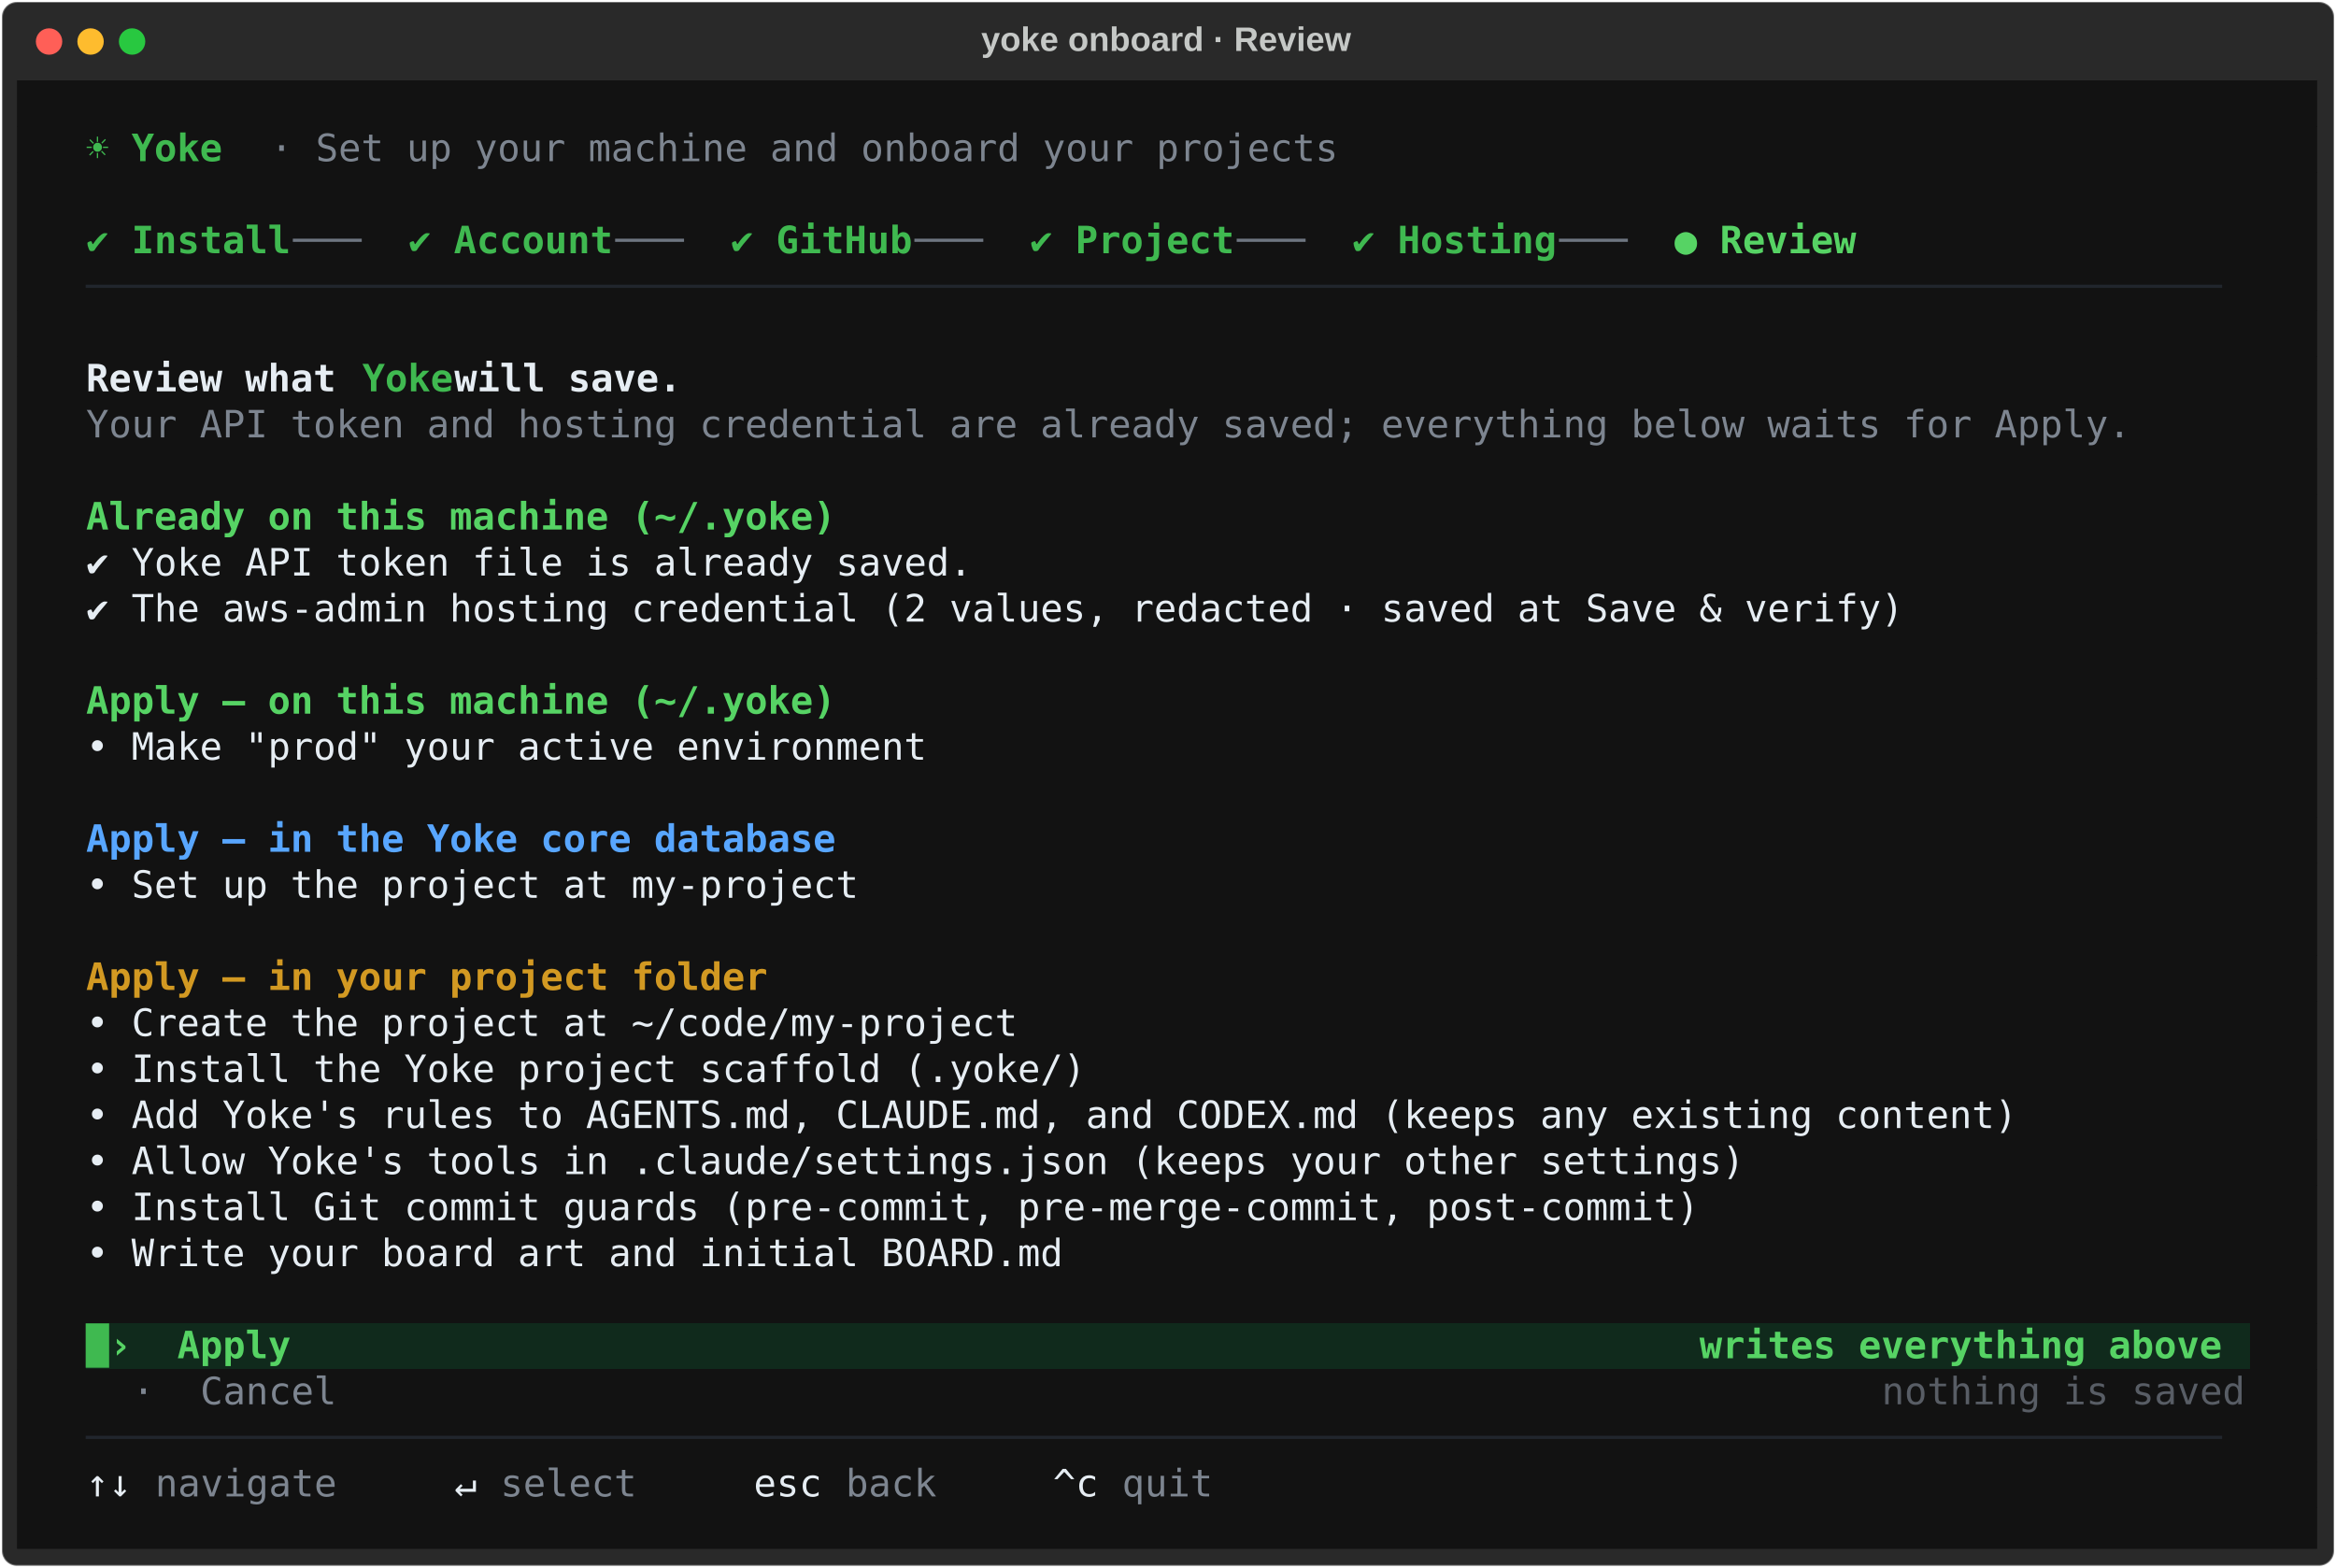
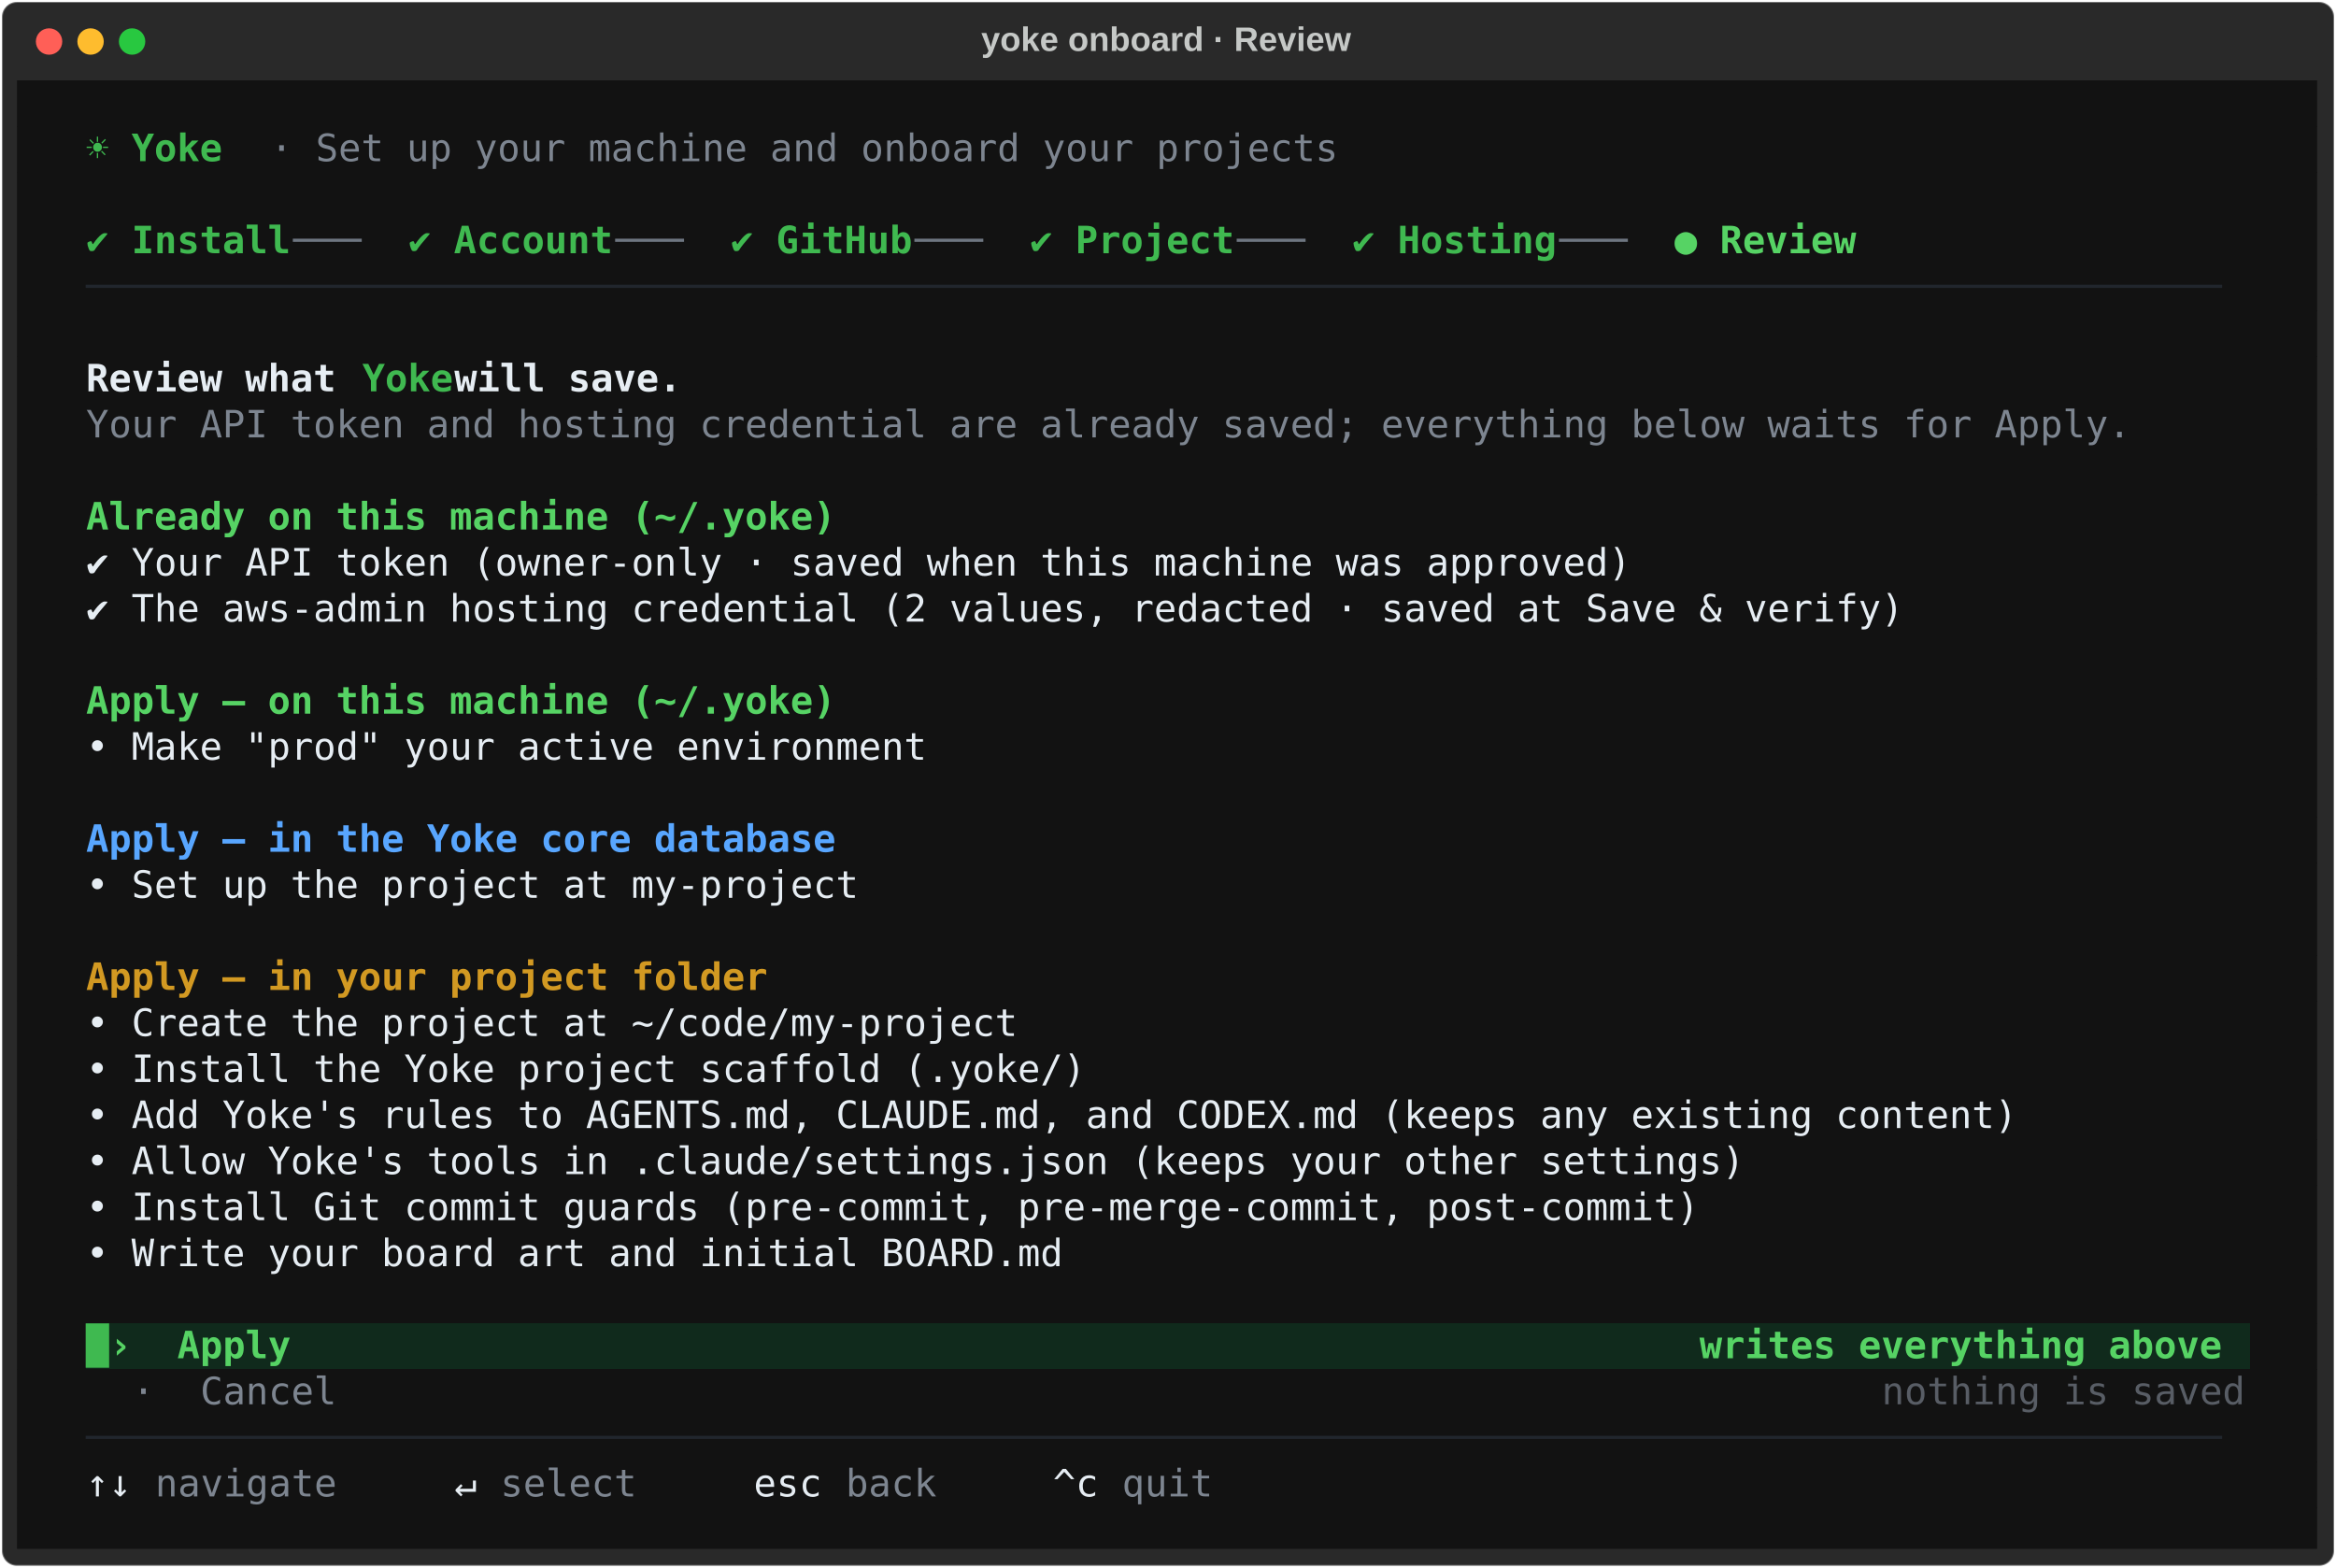
<svg xmlns="http://www.w3.org/2000/svg" class="rich-terminal" viewBox="0 0 1238 830.8">
  <style>

    @font-face {
        font-family: "Fira Code";
        src: local("FiraCode-Regular"),
                url("https://cdnjs.cloudflare.com/ajax/libs/firacode/{{VERSION}}/woff2/FiraCode-Regular.woff2") format("woff2"),
                url("https://cdnjs.cloudflare.com/ajax/libs/firacode/{{VERSION}}/woff/FiraCode-Regular.woff") format("woff");
        font-style: normal;
        font-weight: 400;
    }
    @font-face {
        font-family: "Fira Code";
        src: local("FiraCode-Bold"),
                url("https://cdnjs.cloudflare.com/ajax/libs/firacode/{{VERSION}}/woff2/FiraCode-Bold.woff2") format("woff2"),
                url("https://cdnjs.cloudflare.com/ajax/libs/firacode/{{VERSION}}/woff/FiraCode-Bold.woff") format("woff");
        font-style: bold;
        font-weight: 700;
    }

    .terminal-YOKE-matrix {
        font-family: Fira Code, monospace;
        font-size: 20px;
        line-height: 24.4px;
        font-variant-east-asian: full-width;
    }

    .terminal-YOKE-title {
        font-size: 18px;
        font-weight: bold;
        font-family: arial;
    }

.terminal-YOKE-r2 { fill: #3fb950;font-weight: bold }
.terminal-YOKE-r3 { fill: #e6edf3 }
.terminal-YOKE-r4 { fill: #7d8590 }
.terminal-YOKE-r5 { fill: #6e7681 }
.terminal-YOKE-r6 { fill: #56d364;font-weight: bold }
.terminal-YOKE-r7 { fill: #21262d }
.terminal-YOKE-r8 { fill: #e6edf3;font-weight: bold }
.terminal-YOKE-r9 { fill: #58a6ff;font-weight: bold }
.terminal-YOKE-r10 { fill: #d29922;font-weight: bold }
.terminal-YOKE-r11 { fill: #3fb950 }
.terminal-YOKE-r13 { fill: #585d65 }
    </style>
  <defs>
    <clipPath id="terminal-YOKE-clip-terminal">
      <rect x="0" y="0" width="1219.0" height="779.8" />
    </clipPath>
    <clipPath id="terminal-YOKE-line-0">
      <rect x="0" y="1.5" width="1220" height="24.65" />
    </clipPath>
    <clipPath id="terminal-YOKE-line-1">
      <rect x="0" y="25.9" width="1220" height="24.65" />
    </clipPath>
    <clipPath id="terminal-YOKE-line-2">
      <rect x="0" y="50.3" width="1220" height="24.65" />
    </clipPath>
    <clipPath id="terminal-YOKE-line-3">
      <rect x="0" y="74.7" width="1220" height="24.65" />
    </clipPath>
    <clipPath id="terminal-YOKE-line-4">
      <rect x="0" y="99.1" width="1220" height="24.65" />
    </clipPath>
    <clipPath id="terminal-YOKE-line-5">
      <rect x="0" y="123.5" width="1220" height="24.65" />
    </clipPath>
    <clipPath id="terminal-YOKE-line-6">
      <rect x="0" y="147.9" width="1220" height="24.65" />
    </clipPath>
    <clipPath id="terminal-YOKE-line-7">
      <rect x="0" y="172.3" width="1220" height="24.65" />
    </clipPath>
    <clipPath id="terminal-YOKE-line-8">
      <rect x="0" y="196.7" width="1220" height="24.65" />
    </clipPath>
    <clipPath id="terminal-YOKE-line-9">
      <rect x="0" y="221.1" width="1220" height="24.65" />
    </clipPath>
    <clipPath id="terminal-YOKE-line-10">
      <rect x="0" y="245.5" width="1220" height="24.65" />
    </clipPath>
    <clipPath id="terminal-YOKE-line-11">
      <rect x="0" y="269.9" width="1220" height="24.65" />
    </clipPath>
    <clipPath id="terminal-YOKE-line-12">
      <rect x="0" y="294.3" width="1220" height="24.65" />
    </clipPath>
    <clipPath id="terminal-YOKE-line-13">
      <rect x="0" y="318.7" width="1220" height="24.65" />
    </clipPath>
    <clipPath id="terminal-YOKE-line-14">
      <rect x="0" y="343.1" width="1220" height="24.65" />
    </clipPath>
    <clipPath id="terminal-YOKE-line-15">
      <rect x="0" y="367.5" width="1220" height="24.65" />
    </clipPath>
    <clipPath id="terminal-YOKE-line-16">
      <rect x="0" y="391.9" width="1220" height="24.65" />
    </clipPath>
    <clipPath id="terminal-YOKE-line-17">
      <rect x="0" y="416.3" width="1220" height="24.65" />
    </clipPath>
    <clipPath id="terminal-YOKE-line-18">
      <rect x="0" y="440.7" width="1220" height="24.65" />
    </clipPath>
    <clipPath id="terminal-YOKE-line-19">
      <rect x="0" y="465.1" width="1220" height="24.65" />
    </clipPath>
    <clipPath id="terminal-YOKE-line-20">
      <rect x="0" y="489.5" width="1220" height="24.65" />
    </clipPath>
    <clipPath id="terminal-YOKE-line-21">
      <rect x="0" y="513.9" width="1220" height="24.65" />
    </clipPath>
    <clipPath id="terminal-YOKE-line-22">
      <rect x="0" y="538.3" width="1220" height="24.65" />
    </clipPath>
    <clipPath id="terminal-YOKE-line-23">
      <rect x="0" y="562.7" width="1220" height="24.65" />
    </clipPath>
    <clipPath id="terminal-YOKE-line-24">
      <rect x="0" y="587.1" width="1220" height="24.65" />
    </clipPath>
    <clipPath id="terminal-YOKE-line-25">
      <rect x="0" y="611.5" width="1220" height="24.65" />
    </clipPath>
    <clipPath id="terminal-YOKE-line-26">
      <rect x="0" y="635.9" width="1220" height="24.65" />
    </clipPath>
    <clipPath id="terminal-YOKE-line-27">
      <rect x="0" y="660.3" width="1220" height="24.65" />
    </clipPath>
    <clipPath id="terminal-YOKE-line-28">
      <rect x="0" y="684.7" width="1220" height="24.65" />
    </clipPath>
    <clipPath id="terminal-YOKE-line-29">
      <rect x="0" y="709.1" width="1220" height="24.65" />
    </clipPath>
    <clipPath id="terminal-YOKE-line-30">
      <rect x="0" y="733.5" width="1220" height="24.65" />
    </clipPath>
  </defs>
  <rect fill="#292929" stroke="rgba(255,255,255,0.35)" stroke-width="1" x="1" y="1" width="1236" height="828.8" rx="8" />
  <text class="terminal-YOKE-title" fill="#c5c8c6" text-anchor="middle" x="618" y="27">yoke onboard · Review</text>
  <g transform="translate(26,22)">
    <circle cx="0" cy="0" r="7" fill="#ff5f57" />
    <circle cx="22" cy="0" r="7" fill="#febc2e" />
    <circle cx="44" cy="0" r="7" fill="#28c840" />
  </g>
  <g transform="translate(9, 41)" clip-path="url(#terminal-YOKE-clip-terminal)">
    <rect fill="#121212" x="0" y="1.5" width="1220" height="24.65" shape-rendering="crispEdges" />
    <rect fill="#121212" x="0" y="25.9" width="36.6" height="24.65" shape-rendering="crispEdges" />
    <rect fill="#121212" x="36.6" y="25.9" width="73.2" height="24.65" shape-rendering="crispEdges" />
    <rect fill="#121212" x="109.8" y="25.9" width="24.4" height="24.65" shape-rendering="crispEdges" />
    <rect fill="#121212" x="134.2" y="25.9" width="573.4" height="24.65" shape-rendering="crispEdges" />
    <rect fill="#121212" x="707.6" y="25.9" width="512.4" height="24.65" shape-rendering="crispEdges" />
    <rect fill="#121212" x="0" y="50.3" width="1220" height="24.65" shape-rendering="crispEdges" />
    <rect fill="#121212" x="0" y="74.7" width="36.6" height="24.65" shape-rendering="crispEdges" />
    <rect fill="#121212" x="36.6" y="74.7" width="109.8" height="24.65" shape-rendering="crispEdges" />
    <rect fill="#121212" x="146.4" y="74.7" width="61" height="24.65" shape-rendering="crispEdges" />
    <rect fill="#121212" x="207.4" y="74.7" width="109.8" height="24.65" shape-rendering="crispEdges" />
    <rect fill="#121212" x="317.2" y="74.7" width="61" height="24.65" shape-rendering="crispEdges" />
    <rect fill="#121212" x="378.2" y="74.7" width="97.6" height="24.65" shape-rendering="crispEdges" />
    <rect fill="#121212" x="475.8" y="74.7" width="61" height="24.65" shape-rendering="crispEdges" />
    <rect fill="#121212" x="536.8" y="74.7" width="109.8" height="24.65" shape-rendering="crispEdges" />
    <rect fill="#121212" x="646.6" y="74.7" width="61" height="24.65" shape-rendering="crispEdges" />
    <rect fill="#121212" x="707.6" y="74.7" width="109.8" height="24.65" shape-rendering="crispEdges" />
    <rect fill="#121212" x="817.4" y="74.7" width="61" height="24.65" shape-rendering="crispEdges" />
    <rect fill="#121212" x="878.4" y="74.7" width="97.6" height="24.65" shape-rendering="crispEdges" />
    <rect fill="#121212" x="976" y="74.7" width="244" height="24.65" shape-rendering="crispEdges" />
    <rect fill="#121212" x="0" y="99.1" width="36.6" height="24.65" shape-rendering="crispEdges" />
    <rect fill="#121212" x="36.6" y="99.1" width="1146.8" height="24.65" shape-rendering="crispEdges" />
    <rect fill="#121212" x="1183.4" y="99.1" width="36.6" height="24.65" shape-rendering="crispEdges" />
    <rect fill="#121212" x="0" y="123.5" width="1220" height="24.65" shape-rendering="crispEdges" />
    <rect fill="#121212" x="0" y="147.9" width="36.6" height="24.65" shape-rendering="crispEdges" />
    <rect fill="#121212" x="36.6" y="147.9" width="146.4" height="24.65" shape-rendering="crispEdges" />
    <rect fill="#121212" x="183" y="147.9" width="48.8" height="24.65" shape-rendering="crispEdges" />
    <rect fill="#121212" x="231.8" y="147.9" width="134.2" height="24.65" shape-rendering="crispEdges" />
    <rect fill="#121212" x="366" y="147.9" width="854" height="24.65" shape-rendering="crispEdges" />
    <rect fill="#121212" x="0" y="172.3" width="36.6" height="24.65" shape-rendering="crispEdges" />
    <rect fill="#121212" x="36.6" y="172.3" width="1098" height="24.65" shape-rendering="crispEdges" />
    <rect fill="#121212" x="1134.6" y="172.3" width="48.8" height="24.65" shape-rendering="crispEdges" />
    <rect fill="#121212" x="1183.4" y="172.3" width="36.6" height="24.65" shape-rendering="crispEdges" />
    <rect fill="#121212" x="0" y="196.7" width="36.6" height="24.65" shape-rendering="crispEdges" />
    <rect fill="#121212" x="36.6" y="196.7" width="1183.4" height="24.65" shape-rendering="crispEdges" />
    <rect fill="#121212" x="0" y="221.1" width="36.6" height="24.65" shape-rendering="crispEdges" />
    <rect fill="#121212" x="36.6" y="221.1" width="402.6" height="24.65" shape-rendering="crispEdges" />
    <rect fill="#121212" x="439.2" y="221.1" width="780.8" height="24.65" shape-rendering="crispEdges" />
    <rect fill="#121212" x="0" y="245.5" width="36.6" height="24.65" shape-rendering="crispEdges" />
-     <rect fill="#121212" x="36.6" y="245.5" width="500.2" height="24.65" shape-rendering="crispEdges" />
-     <rect fill="#121212" x="536.8" y="245.5" width="683.2" height="24.65" shape-rendering="crispEdges" />
+     <rect fill="#121212" x="36.6" y="245.5" width="854" height="24.65" shape-rendering="crispEdges" />
+     <rect fill="#121212" x="890.6" y="245.5" width="329.4" height="24.65" shape-rendering="crispEdges" />
    <rect fill="#121212" x="0" y="269.9" width="36.6" height="24.65" shape-rendering="crispEdges" />
    <rect fill="#121212" x="36.6" y="269.9" width="1000.4" height="24.65" shape-rendering="crispEdges" />
    <rect fill="#121212" x="1037" y="269.9" width="183" height="24.65" shape-rendering="crispEdges" />
    <rect fill="#121212" x="0" y="294.3" width="36.6" height="24.65" shape-rendering="crispEdges" />
    <rect fill="#121212" x="36.6" y="294.3" width="1183.4" height="24.65" shape-rendering="crispEdges" />
    <rect fill="#121212" x="0" y="318.7" width="36.6" height="24.65" shape-rendering="crispEdges" />
    <rect fill="#121212" x="36.6" y="318.7" width="402.6" height="24.65" shape-rendering="crispEdges" />
    <rect fill="#121212" x="439.2" y="318.7" width="780.8" height="24.65" shape-rendering="crispEdges" />
    <rect fill="#121212" x="0" y="343.1" width="36.6" height="24.65" shape-rendering="crispEdges" />
    <rect fill="#121212" x="36.6" y="343.1" width="475.8" height="24.65" shape-rendering="crispEdges" />
    <rect fill="#121212" x="512.4" y="343.1" width="707.6" height="24.65" shape-rendering="crispEdges" />
    <rect fill="#121212" x="0" y="367.5" width="36.6" height="24.65" shape-rendering="crispEdges" />
    <rect fill="#121212" x="36.6" y="367.5" width="1183.4" height="24.65" shape-rendering="crispEdges" />
    <rect fill="#121212" x="0" y="391.9" width="36.6" height="24.65" shape-rendering="crispEdges" />
    <rect fill="#121212" x="36.6" y="391.9" width="402.6" height="24.65" shape-rendering="crispEdges" />
    <rect fill="#121212" x="439.2" y="391.9" width="780.8" height="24.65" shape-rendering="crispEdges" />
    <rect fill="#121212" x="0" y="416.3" width="36.6" height="24.65" shape-rendering="crispEdges" />
    <rect fill="#121212" x="36.6" y="416.3" width="439.2" height="24.65" shape-rendering="crispEdges" />
    <rect fill="#121212" x="475.8" y="416.3" width="744.2" height="24.65" shape-rendering="crispEdges" />
    <rect fill="#121212" x="0" y="440.7" width="36.6" height="24.65" shape-rendering="crispEdges" />
    <rect fill="#121212" x="36.6" y="440.7" width="1183.4" height="24.65" shape-rendering="crispEdges" />
    <rect fill="#121212" x="0" y="465.1" width="36.6" height="24.65" shape-rendering="crispEdges" />
    <rect fill="#121212" x="36.6" y="465.1" width="366" height="24.65" shape-rendering="crispEdges" />
    <rect fill="#121212" x="402.6" y="465.1" width="817.4" height="24.65" shape-rendering="crispEdges" />
    <rect fill="#121212" x="0" y="489.5" width="36.6" height="24.65" shape-rendering="crispEdges" />
    <rect fill="#121212" x="36.6" y="489.5" width="524.6" height="24.65" shape-rendering="crispEdges" />
    <rect fill="#121212" x="561.2" y="489.5" width="658.8" height="24.65" shape-rendering="crispEdges" />
    <rect fill="#121212" x="0" y="513.9" width="36.6" height="24.65" shape-rendering="crispEdges" />
    <rect fill="#121212" x="36.6" y="513.9" width="561.2" height="24.65" shape-rendering="crispEdges" />
    <rect fill="#121212" x="597.8" y="513.9" width="622.2" height="24.65" shape-rendering="crispEdges" />
    <rect fill="#121212" x="0" y="538.3" width="36.6" height="24.65" shape-rendering="crispEdges" />
    <rect fill="#121212" x="36.6" y="538.3" width="1061.4" height="24.65" shape-rendering="crispEdges" />
    <rect fill="#121212" x="1098" y="538.3" width="122" height="24.65" shape-rendering="crispEdges" />
    <rect fill="#121212" x="0" y="562.7" width="36.6" height="24.65" shape-rendering="crispEdges" />
    <rect fill="#121212" x="36.6" y="562.7" width="915" height="24.65" shape-rendering="crispEdges" />
    <rect fill="#121212" x="951.6" y="562.7" width="268.4" height="24.65" shape-rendering="crispEdges" />
    <rect fill="#121212" x="0" y="587.1" width="36.6" height="24.65" shape-rendering="crispEdges" />
    <rect fill="#121212" x="36.6" y="587.1" width="890.6" height="24.65" shape-rendering="crispEdges" />
    <rect fill="#121212" x="927.2" y="587.1" width="292.8" height="24.65" shape-rendering="crispEdges" />
    <rect fill="#121212" x="0" y="611.5" width="36.6" height="24.65" shape-rendering="crispEdges" />
    <rect fill="#121212" x="36.6" y="611.5" width="549" height="24.65" shape-rendering="crispEdges" />
    <rect fill="#121212" x="585.6" y="611.5" width="634.4" height="24.65" shape-rendering="crispEdges" />
    <rect fill="#121212" x="0" y="635.9" width="36.6" height="24.65" shape-rendering="crispEdges" />
    <rect fill="#121212" x="36.6" y="635.9" width="0" height="24.65" shape-rendering="crispEdges" />
    <rect fill="#121212" x="36.6" y="635.9" width="1183.4" height="24.65" shape-rendering="crispEdges" />
    <rect fill="#121212" x="0" y="660.3" width="36.6" height="24.65" shape-rendering="crispEdges" />
    <rect fill="#102a1c" x="36.6" y="660.3" width="12.2" height="24.65" shape-rendering="crispEdges" />
    <rect fill="#102a1c" x="48.8" y="660.3" width="1134.6" height="24.65" shape-rendering="crispEdges" />
    <rect fill="#121212" x="1183.4" y="660.3" width="36.6" height="24.65" shape-rendering="crispEdges" />
    <rect fill="#121212" x="0" y="684.7" width="36.6" height="24.65" shape-rendering="crispEdges" />
    <rect fill="#121212" x="36.6" y="684.7" width="12.2" height="24.65" shape-rendering="crispEdges" />
    <rect fill="#121212" x="48.8" y="684.7" width="12.2" height="24.65" shape-rendering="crispEdges" />
    <rect fill="#121212" x="61" y="684.7" width="927.2" height="24.65" shape-rendering="crispEdges" />
    <rect fill="#121212" x="988.2" y="684.7" width="195.2" height="24.65" shape-rendering="crispEdges" />
    <rect fill="#121212" x="1183.4" y="684.7" width="36.6" height="24.65" shape-rendering="crispEdges" />
    <rect fill="#121212" x="0" y="709.1" width="36.6" height="24.65" shape-rendering="crispEdges" />
    <rect fill="#121212" x="36.6" y="709.1" width="1146.8" height="24.65" shape-rendering="crispEdges" />
    <rect fill="#121212" x="1183.4" y="709.1" width="36.6" height="24.65" shape-rendering="crispEdges" />
    <rect fill="#121212" x="0" y="733.5" width="36.6" height="24.65" shape-rendering="crispEdges" />
    <rect fill="#121212" x="36.6" y="733.5" width="24.4" height="24.65" shape-rendering="crispEdges" />
    <rect fill="#121212" x="61" y="733.5" width="12.2" height="24.65" shape-rendering="crispEdges" />
    <rect fill="#121212" x="73.2" y="733.5" width="97.6" height="24.65" shape-rendering="crispEdges" />
    <rect fill="#121212" x="170.8" y="733.5" width="61" height="24.65" shape-rendering="crispEdges" />
    <rect fill="#121212" x="231.8" y="733.5" width="12.2" height="24.65" shape-rendering="crispEdges" />
    <rect fill="#121212" x="244" y="733.5" width="12.2" height="24.65" shape-rendering="crispEdges" />
    <rect fill="#121212" x="256.2" y="733.5" width="73.2" height="24.65" shape-rendering="crispEdges" />
    <rect fill="#121212" x="329.4" y="733.5" width="61" height="24.65" shape-rendering="crispEdges" />
    <rect fill="#121212" x="390.4" y="733.5" width="36.6" height="24.65" shape-rendering="crispEdges" />
    <rect fill="#121212" x="427" y="733.5" width="12.2" height="24.65" shape-rendering="crispEdges" />
    <rect fill="#121212" x="439.2" y="733.5" width="48.8" height="24.65" shape-rendering="crispEdges" />
    <rect fill="#121212" x="488" y="733.5" width="61" height="24.65" shape-rendering="crispEdges" />
    <rect fill="#121212" x="549" y="733.5" width="24.4" height="24.65" shape-rendering="crispEdges" />
    <rect fill="#121212" x="573.4" y="733.5" width="12.2" height="24.65" shape-rendering="crispEdges" />
    <rect fill="#121212" x="585.6" y="733.5" width="48.8" height="24.65" shape-rendering="crispEdges" />
    <rect fill="#121212" x="634.4" y="733.5" width="585.6" height="24.65" shape-rendering="crispEdges" />
    <rect fill="#121212" x="0" y="757.9" width="1220" height="24.65" shape-rendering="crispEdges" />
    <g class="terminal-YOKE-matrix">
      <text class="terminal-YOKE-r2" x="36.6" y="44.4" textLength="73.2" clip-path="url(#terminal-YOKE-line-1)">☀ Yoke</text>
      <text class="terminal-YOKE-r4" x="134.2" y="44.4" textLength="573.4" clip-path="url(#terminal-YOKE-line-1)">· Set up your machine and onboard your projects</text>
      <text class="terminal-YOKE-r2" x="36.6" y="93.2" textLength="109.8" clip-path="url(#terminal-YOKE-line-3)">✔ Install</text>
      <text class="terminal-YOKE-r5" x="146.4" y="93.2" textLength="61" clip-path="url(#terminal-YOKE-line-3)"> ─── </text>
      <text class="terminal-YOKE-r2" x="207.4" y="93.2" textLength="109.8" clip-path="url(#terminal-YOKE-line-3)">✔ Account</text>
      <text class="terminal-YOKE-r5" x="317.2" y="93.2" textLength="61" clip-path="url(#terminal-YOKE-line-3)"> ─── </text>
      <text class="terminal-YOKE-r2" x="378.2" y="93.2" textLength="97.6" clip-path="url(#terminal-YOKE-line-3)">✔ GitHub</text>
      <text class="terminal-YOKE-r5" x="475.8" y="93.2" textLength="61" clip-path="url(#terminal-YOKE-line-3)"> ─── </text>
      <text class="terminal-YOKE-r2" x="536.8" y="93.2" textLength="109.8" clip-path="url(#terminal-YOKE-line-3)">✔ Project</text>
      <text class="terminal-YOKE-r5" x="646.6" y="93.2" textLength="61" clip-path="url(#terminal-YOKE-line-3)"> ─── </text>
      <text class="terminal-YOKE-r2" x="707.6" y="93.2" textLength="109.8" clip-path="url(#terminal-YOKE-line-3)">✔ Hosting</text>
      <text class="terminal-YOKE-r5" x="817.4" y="93.2" textLength="61" clip-path="url(#terminal-YOKE-line-3)"> ─── </text>
      <text class="terminal-YOKE-r6" x="878.4" y="93.2" textLength="97.6" clip-path="url(#terminal-YOKE-line-3)">● Review</text>
      <text class="terminal-YOKE-r7" x="36.6" y="117.6" textLength="1146.8" clip-path="url(#terminal-YOKE-line-4)">──────────────────────────────────────────────────────────────────────────────────────────────</text>
      <text class="terminal-YOKE-r8" x="36.6" y="166.4" textLength="146.4" clip-path="url(#terminal-YOKE-line-6)">Review what </text>
      <text class="terminal-YOKE-r2" x="183" y="166.4" textLength="48.8" clip-path="url(#terminal-YOKE-line-6)">Yoke</text>
      <text class="terminal-YOKE-r8" x="231.8" y="166.4" textLength="134.2" clip-path="url(#terminal-YOKE-line-6)"> will save.</text>
      <text class="terminal-YOKE-r4" x="36.6" y="190.8" textLength="1098" clip-path="url(#terminal-YOKE-line-7)">Your API token and hosting credential are already saved; everything below waits for Apply.</text>
      <text class="terminal-YOKE-r6" x="36.6" y="239.6" textLength="402.6" clip-path="url(#terminal-YOKE-line-9)">Already on this machine (~/.yoke)</text>
-       <text class="terminal-YOKE-r3" x="36.6" y="264" textLength="500.2" clip-path="url(#terminal-YOKE-line-10)">  ✔ Yoke API token file is already saved.</text>
+       <text class="terminal-YOKE-r3" x="36.6" y="264" textLength="854" clip-path="url(#terminal-YOKE-line-10)">  ✔ Your API token (owner-only · saved when this machine was approved)</text>
      <text class="terminal-YOKE-r3" x="36.6" y="288.4" textLength="1000.4" clip-path="url(#terminal-YOKE-line-11)">  ✔ The aws-admin hosting credential (2 values, redacted · saved at Save &amp; verify)</text>
      <text class="terminal-YOKE-r6" x="36.6" y="337.2" textLength="402.6" clip-path="url(#terminal-YOKE-line-13)">Apply — on this machine (~/.yoke)</text>
      <text class="terminal-YOKE-r3" x="36.6" y="361.6" textLength="475.8" clip-path="url(#terminal-YOKE-line-14)">  • Make "prod" your active environment</text>
      <text class="terminal-YOKE-r9" x="36.6" y="410.4" textLength="402.6" clip-path="url(#terminal-YOKE-line-16)">Apply — in the Yoke core database</text>
      <text class="terminal-YOKE-r3" x="36.6" y="434.8" textLength="439.2" clip-path="url(#terminal-YOKE-line-17)">  • Set up the project at my-project</text>
      <text class="terminal-YOKE-r10" x="36.6" y="483.6" textLength="366" clip-path="url(#terminal-YOKE-line-19)">Apply — in your project folder</text>
      <text class="terminal-YOKE-r3" x="36.6" y="508" textLength="524.6" clip-path="url(#terminal-YOKE-line-20)">  • Create the project at ~/code/my-project</text>
      <text class="terminal-YOKE-r3" x="36.6" y="532.4" textLength="561.2" clip-path="url(#terminal-YOKE-line-21)">  • Install the Yoke project scaffold (.yoke/)</text>
      <text class="terminal-YOKE-r3" x="36.6" y="556.8" textLength="1061.4" clip-path="url(#terminal-YOKE-line-22)">  • Add Yoke's rules to AGENTS.md, CLAUDE.md, and CODEX.md (keeps any existing content)</text>
      <text class="terminal-YOKE-r3" x="36.6" y="581.2" textLength="915" clip-path="url(#terminal-YOKE-line-23)">  • Allow Yoke's tools in .claude/settings.json (keeps your other settings)</text>
      <text class="terminal-YOKE-r3" x="36.6" y="605.6" textLength="890.6" clip-path="url(#terminal-YOKE-line-24)">  • Install Git commit guards (pre-commit, pre-merge-commit, post-commit)</text>
      <text class="terminal-YOKE-r3" x="36.6" y="630" textLength="549" clip-path="url(#terminal-YOKE-line-25)">  • Write your board art and initial BOARD.md</text>
      <text class="terminal-YOKE-r11" x="36.6" y="678.8" textLength="12.2" clip-path="url(#terminal-YOKE-line-27)">█</text>
      <text class="terminal-YOKE-r6" x="48.8" y="678.8" textLength="1134.6" clip-path="url(#terminal-YOKE-line-27)">›  Apply                                                              writes everything above</text>
      <text class="terminal-YOKE-r4" x="61" y="703.2" textLength="927.2" clip-path="url(#terminal-YOKE-line-28)">·  Cancel                                                                   </text>
      <text class="terminal-YOKE-r13" x="988.2" y="703.2" textLength="195.2" clip-path="url(#terminal-YOKE-line-28)">nothing is saved</text>
      <text class="terminal-YOKE-r7" x="36.6" y="727.6" textLength="1146.8" clip-path="url(#terminal-YOKE-line-29)">──────────────────────────────────────────────────────────────────────────────────────────────</text>
      <text class="terminal-YOKE-r3" x="36.6" y="752" textLength="24.4" clip-path="url(#terminal-YOKE-line-30)">↑↓</text>
      <text class="terminal-YOKE-r4" x="73.2" y="752" textLength="97.6" clip-path="url(#terminal-YOKE-line-30)">navigate</text>
      <text class="terminal-YOKE-r3" x="231.8" y="752" textLength="12.2" clip-path="url(#terminal-YOKE-line-30)">↵</text>
      <text class="terminal-YOKE-r4" x="256.2" y="752" textLength="73.2" clip-path="url(#terminal-YOKE-line-30)">select</text>
      <text class="terminal-YOKE-r3" x="390.4" y="752" textLength="36.6" clip-path="url(#terminal-YOKE-line-30)">esc</text>
      <text class="terminal-YOKE-r4" x="439.2" y="752" textLength="48.8" clip-path="url(#terminal-YOKE-line-30)">back</text>
      <text class="terminal-YOKE-r3" x="549" y="752" textLength="24.4" clip-path="url(#terminal-YOKE-line-30)">^c</text>
      <text class="terminal-YOKE-r4" x="585.6" y="752" textLength="48.8" clip-path="url(#terminal-YOKE-line-30)">quit</text>
    </g>
  </g>
</svg>
